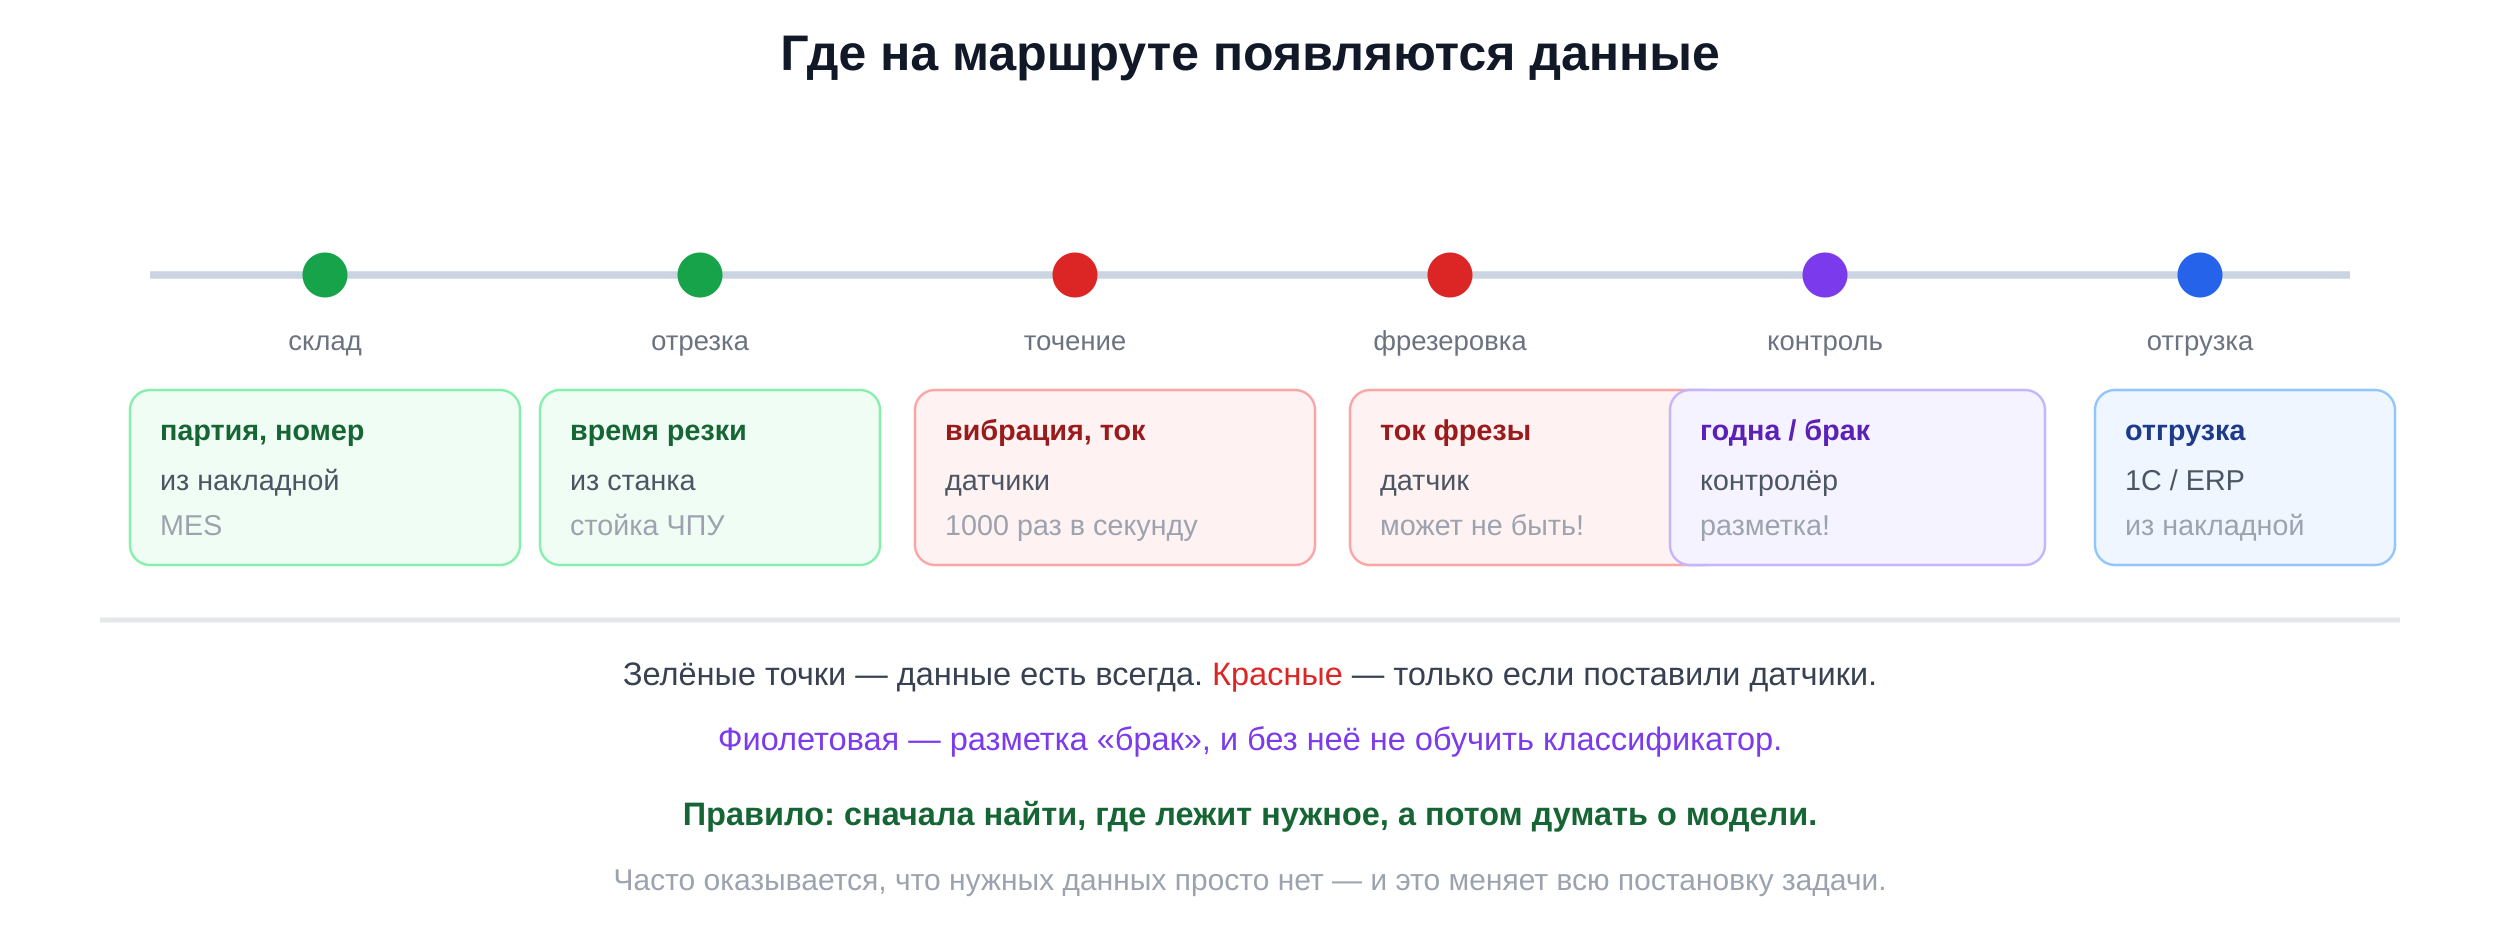
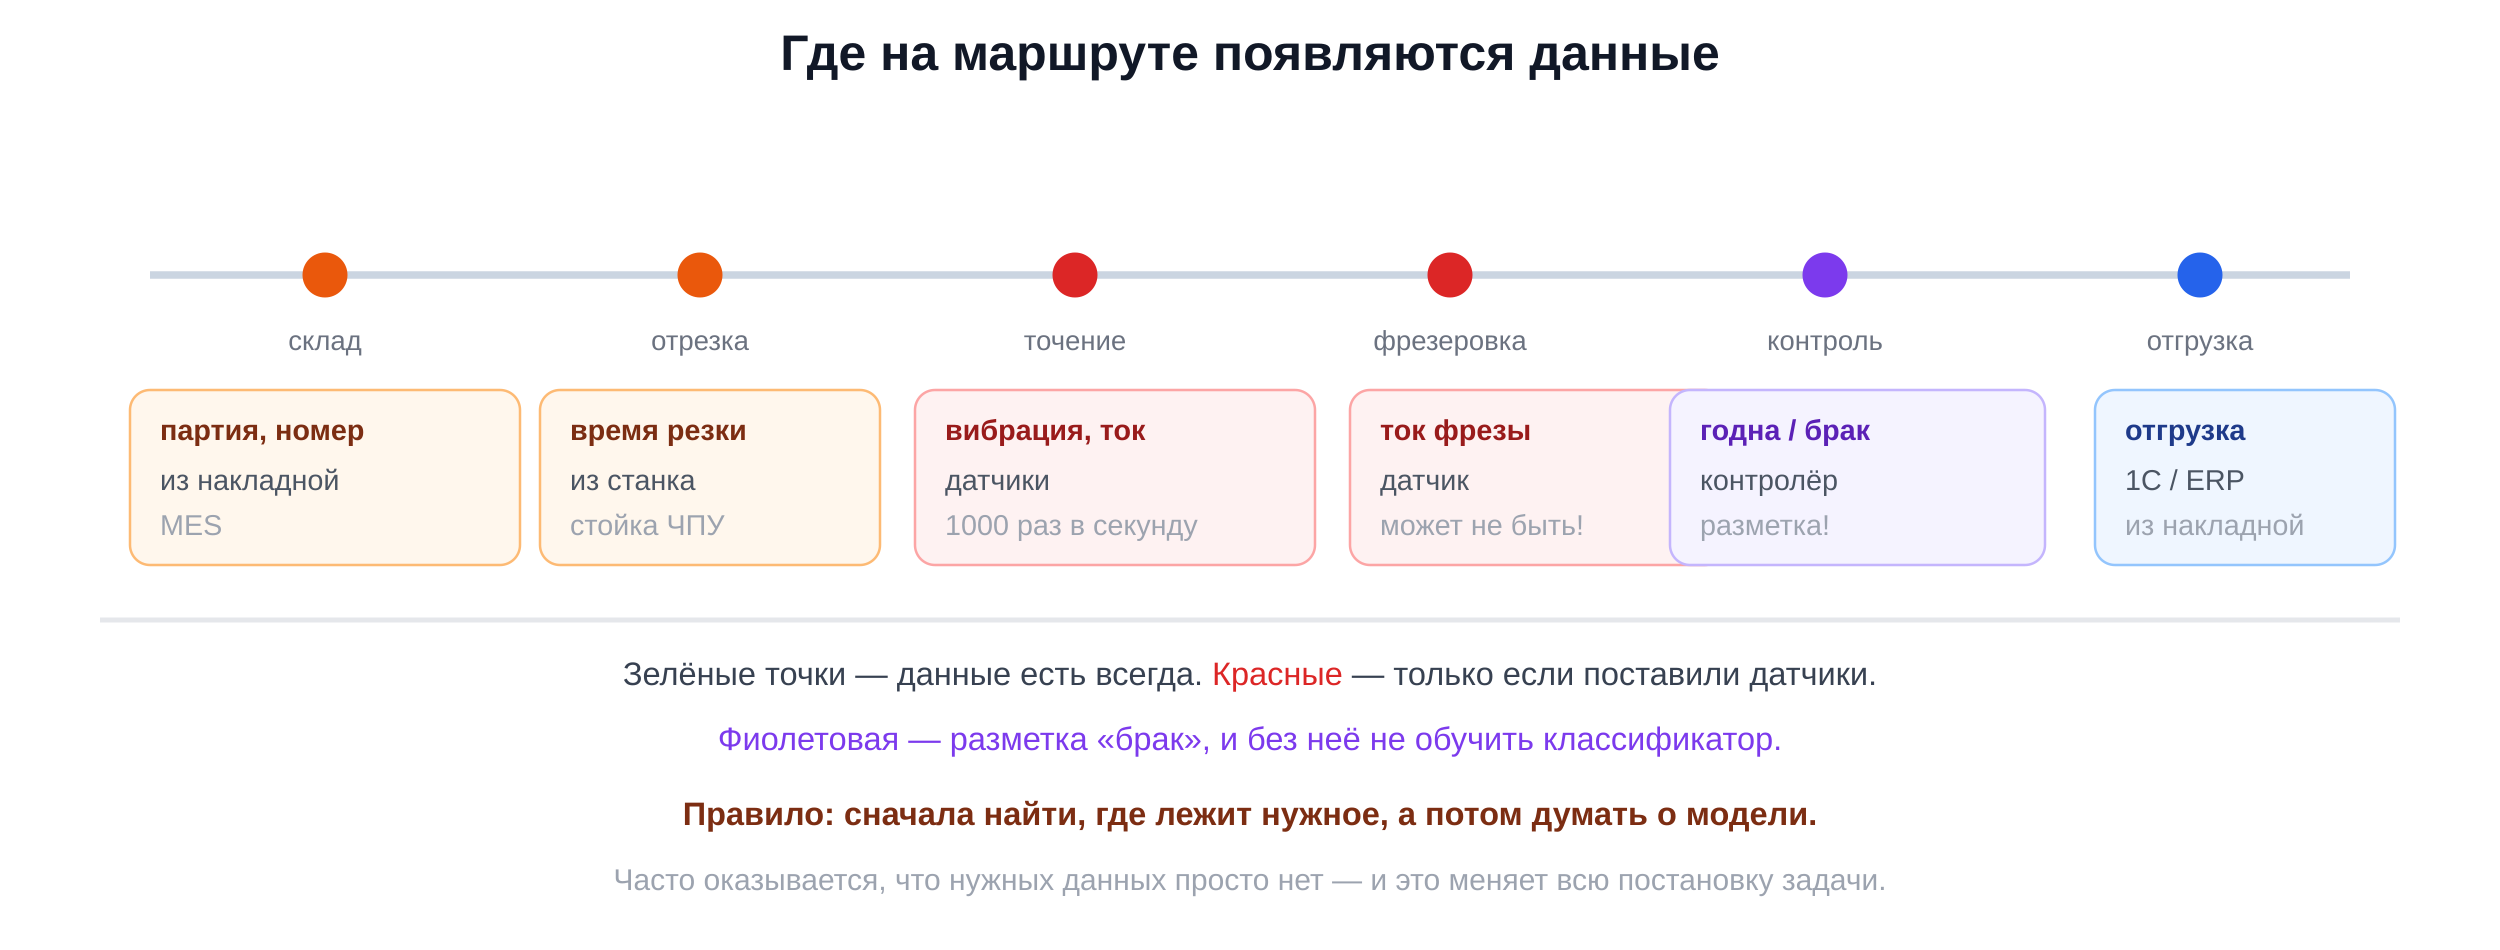
<svg xmlns="http://www.w3.org/2000/svg" width="1000" height="380" viewBox="0 0 1000 380" font-family="Arial, Helvetica, sans-serif">
  <rect width="1000" height="380" fill="#ffffff" />
  <text x="500" y="28" text-anchor="middle" font-size="20" font-weight="bold" fill="#111827">Где на маршруте появляются данные</text>
  <line x1="60" y1="110" x2="940" y2="110" stroke="#cbd5e1" stroke-width="3" />
  <g font-size="11" fill="#6b7280" text-anchor="middle">
    <text x="130" y="140">склад</text>
    <text x="280" y="140">отрезка</text>
    <text x="430" y="140">точение</text>
    <text x="580" y="140">фрезеровка</text>
    <text x="730" y="140">контроль</text>
    <text x="880" y="140">отгрузка</text>
  </g>
  <g>
-     <circle cx="130" cy="110" r="9" fill="#16A34A" />
-     <circle cx="280" cy="110" r="9" fill="#16A34A" />
+     <circle cx="130" cy="110" r="9" fill="#EA580C" />
+     <circle cx="280" cy="110" r="9" fill="#EA580C" />
    <circle cx="430" cy="110" r="9" fill="#dc2626" />
    <circle cx="580" cy="110" r="9" fill="#dc2626" />
    <circle cx="730" cy="110" r="9" fill="#7c3aed" />
    <circle cx="880" cy="110" r="9" fill="#2563eb" />
  </g>
  <g font-size="11.5">
-     <rect x="52" y="156" width="156" height="70" rx="8" fill="#f0fdf4" stroke="#86efac" />
-     <text x="64" y="176" fill="#166534" font-weight="bold">партия, номер</text>
+     <rect x="52" y="156" width="156" height="70" rx="8" fill="#fff7ed" stroke="#fdba74" />
+     <text x="64" y="176" fill="#7c2d12" font-weight="bold">партия, номер</text>
    <text x="64" y="196" fill="#4b5563">из накладной</text>
    <text x="64" y="214" fill="#9ca3af">MES</text>
-     <rect x="216" y="156" width="136" height="70" rx="8" fill="#f0fdf4" stroke="#86efac" />
-     <text x="228" y="176" fill="#166534" font-weight="bold">время резки</text>
+     <rect x="216" y="156" width="136" height="70" rx="8" fill="#fff7ed" stroke="#fdba74" />
+     <text x="228" y="176" fill="#7c2d12" font-weight="bold">время резки</text>
    <text x="228" y="196" fill="#4b5563">из станка</text>
    <text x="228" y="214" fill="#9ca3af">стойка ЧПУ</text>
    <rect x="366" y="156" width="160" height="70" rx="8" fill="#fef2f2" stroke="#fca5a5" />
    <text x="378" y="176" fill="#991b1b" font-weight="bold">вибрация, ток</text>
    <text x="378" y="196" fill="#4b5563">датчики</text>
    <text x="378" y="214" fill="#9ca3af">1000 раз в секунду</text>
    <rect x="540" y="156" width="150" height="70" rx="8" fill="#fef2f2" stroke="#fca5a5" />
    <text x="552" y="176" fill="#991b1b" font-weight="bold">ток фрезы</text>
    <text x="552" y="196" fill="#4b5563">датчик</text>
    <text x="552" y="214" fill="#9ca3af">может не быть!</text>
    <rect x="668" y="156" width="150" height="70" rx="8" fill="#f5f3ff" stroke="#c4b5fd" />
    <text x="680" y="176" fill="#5b21b6" font-weight="bold">годна / брак</text>
    <text x="680" y="196" fill="#4b5563">контролёр</text>
    <text x="680" y="214" fill="#9ca3af">разметка!</text>
    <rect x="838" y="156" width="120" height="70" rx="8" fill="#eff6ff" stroke="#93c5fd" />
    <text x="850" y="176" fill="#1e3a8a" font-weight="bold">отгрузка</text>
    <text x="850" y="196" fill="#4b5563">1С / ERP</text>
    <text x="850" y="214" fill="#9ca3af">из накладной</text>
  </g>
  <line x1="40" y1="248" x2="960" y2="248" stroke="#e5e7eb" stroke-width="2" />
  <text x="500" y="274" text-anchor="middle" font-size="13" fill="#374151">Зелёные точки — данные есть всегда. <tspan fill="#dc2626">Красные</tspan> — только если поставили датчики.</text>
  <text x="500" y="300" text-anchor="middle" font-size="13" fill="#7c3aed">Фиолетовая — разметка «брак», и без неё не обучить классификатор.</text>
-   <text x="500" y="330" text-anchor="middle" font-size="13" fill="#166534" font-weight="bold">Правило: сначала найти, где лежит нужное, а потом думать о модели.</text>
+   <text x="500" y="330" text-anchor="middle" font-size="13" fill="#7c2d12" font-weight="bold">Правило: сначала найти, где лежит нужное, а потом думать о модели.</text>
  <text x="500" y="356" text-anchor="middle" font-size="12" fill="#9ca3af">Часто оказывается, что нужных данных просто нет — и это меняет всю постановку задачи.</text>
</svg>
